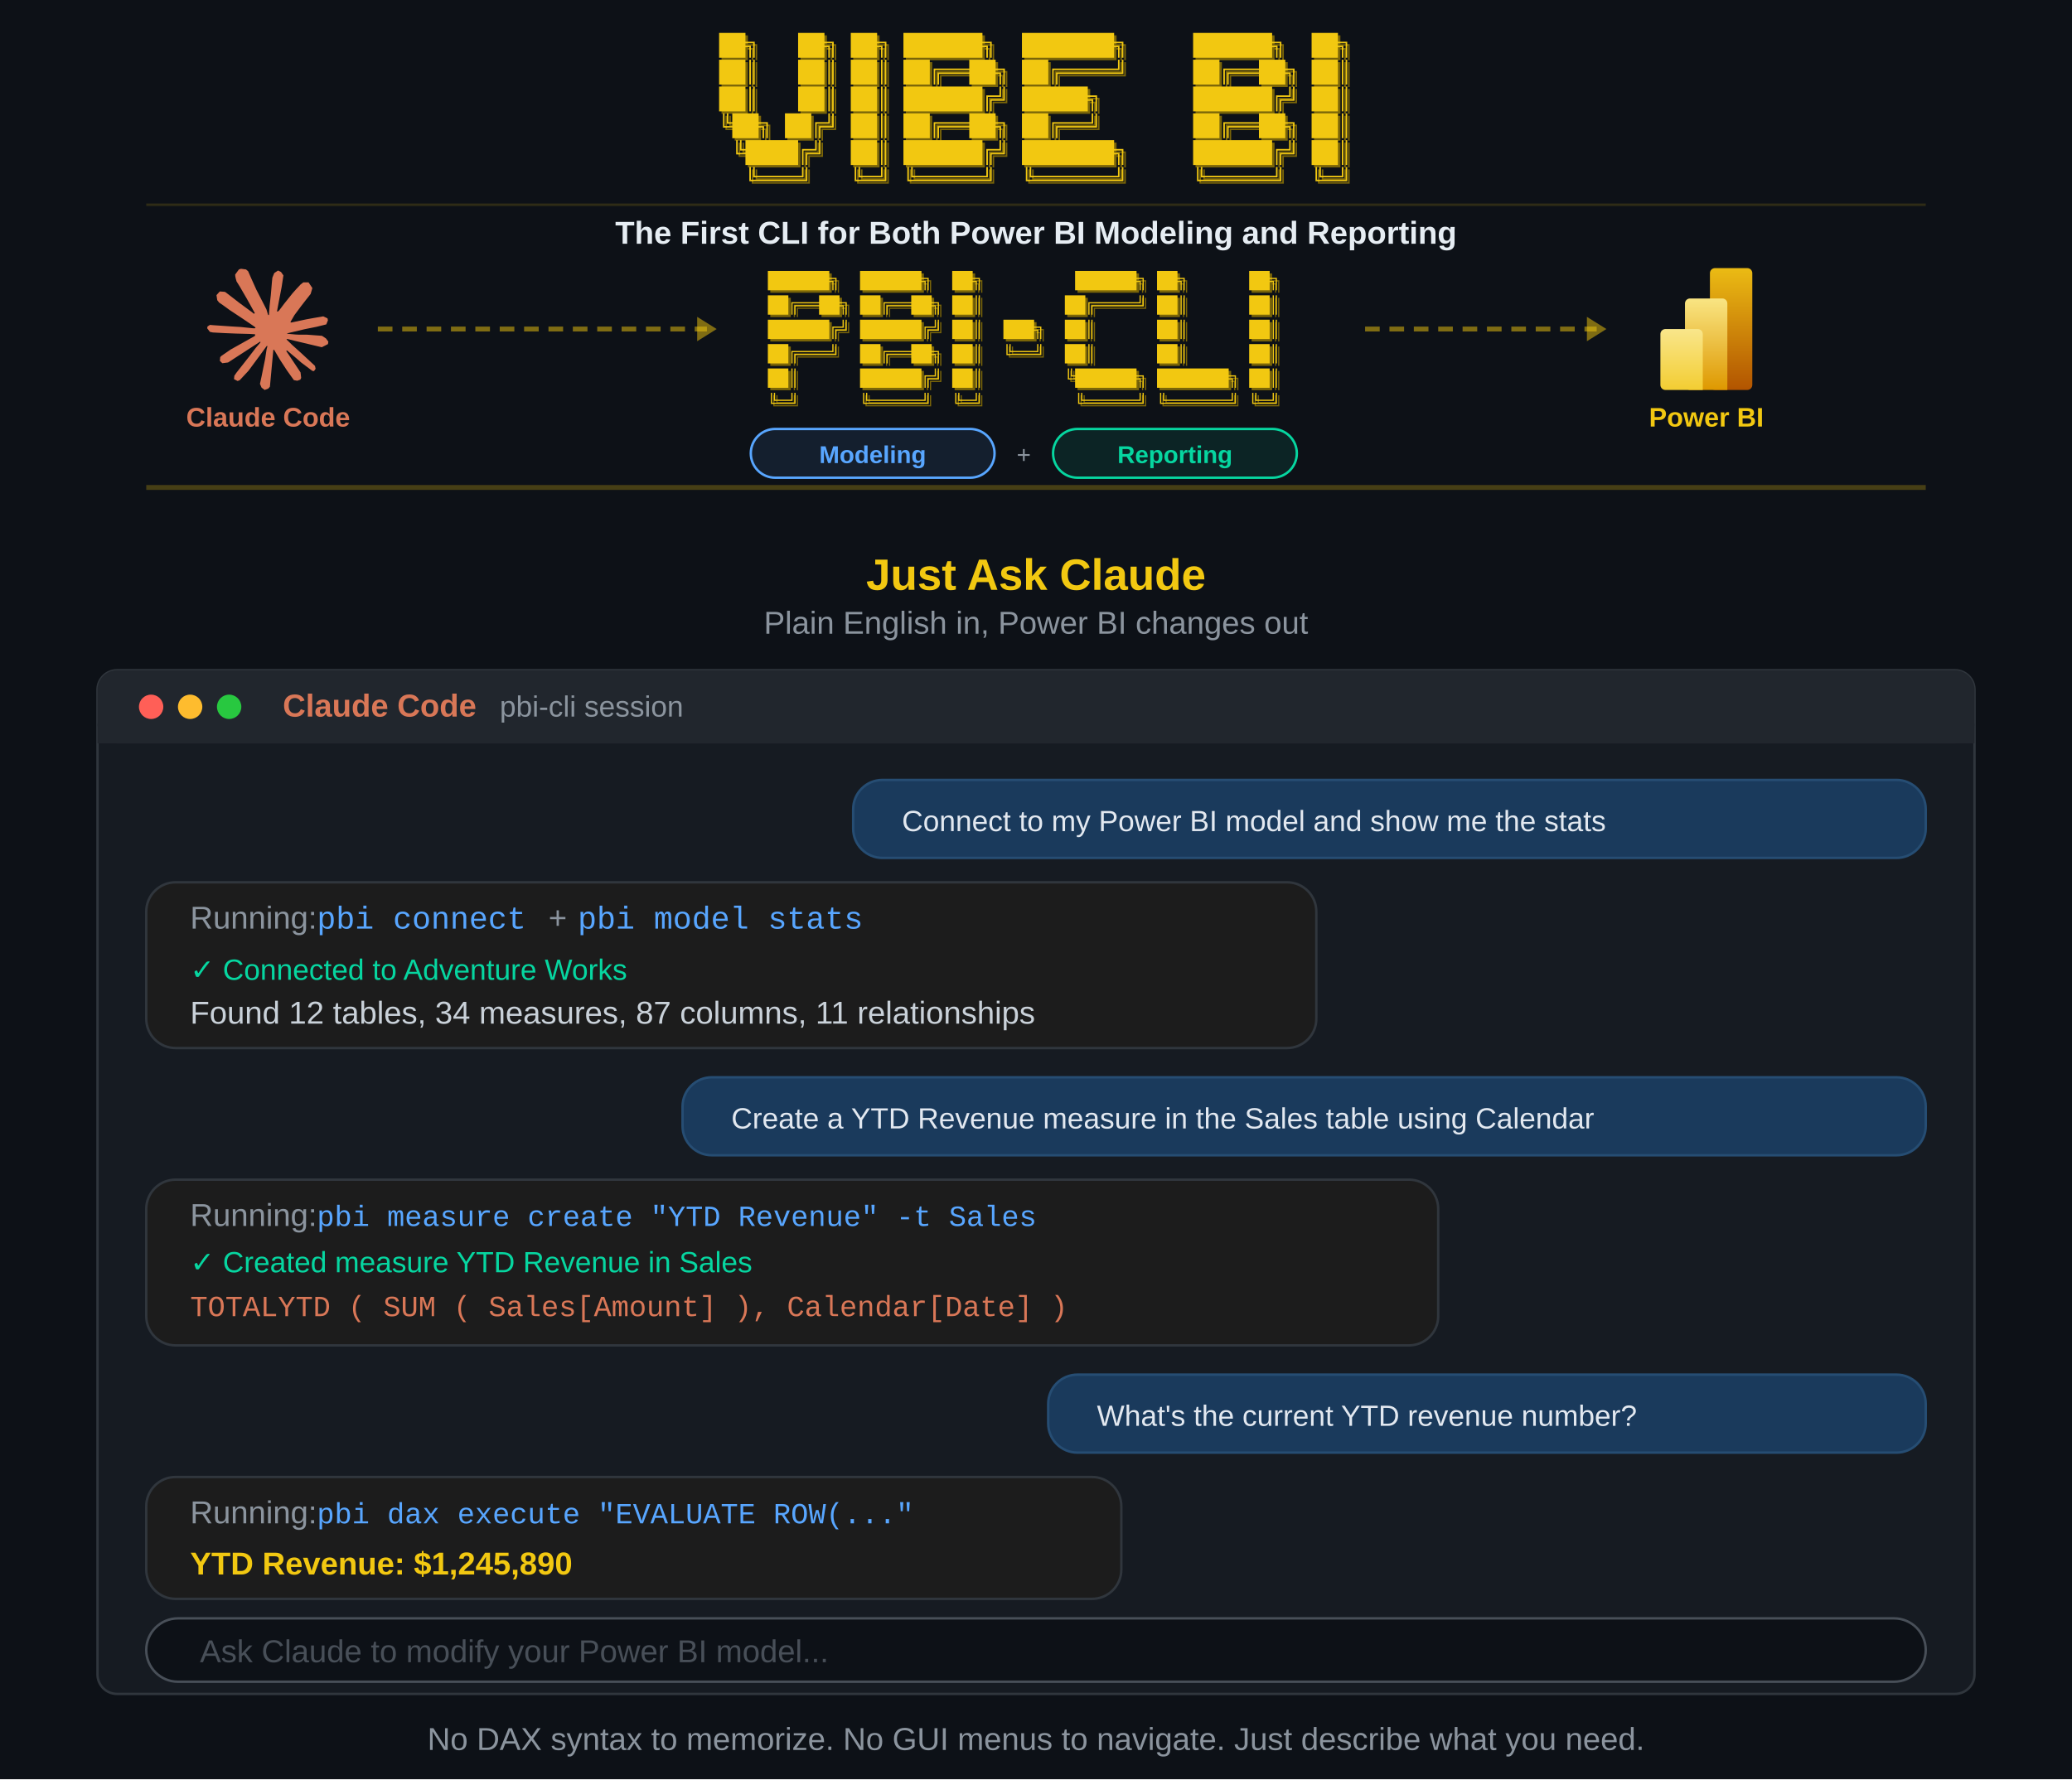
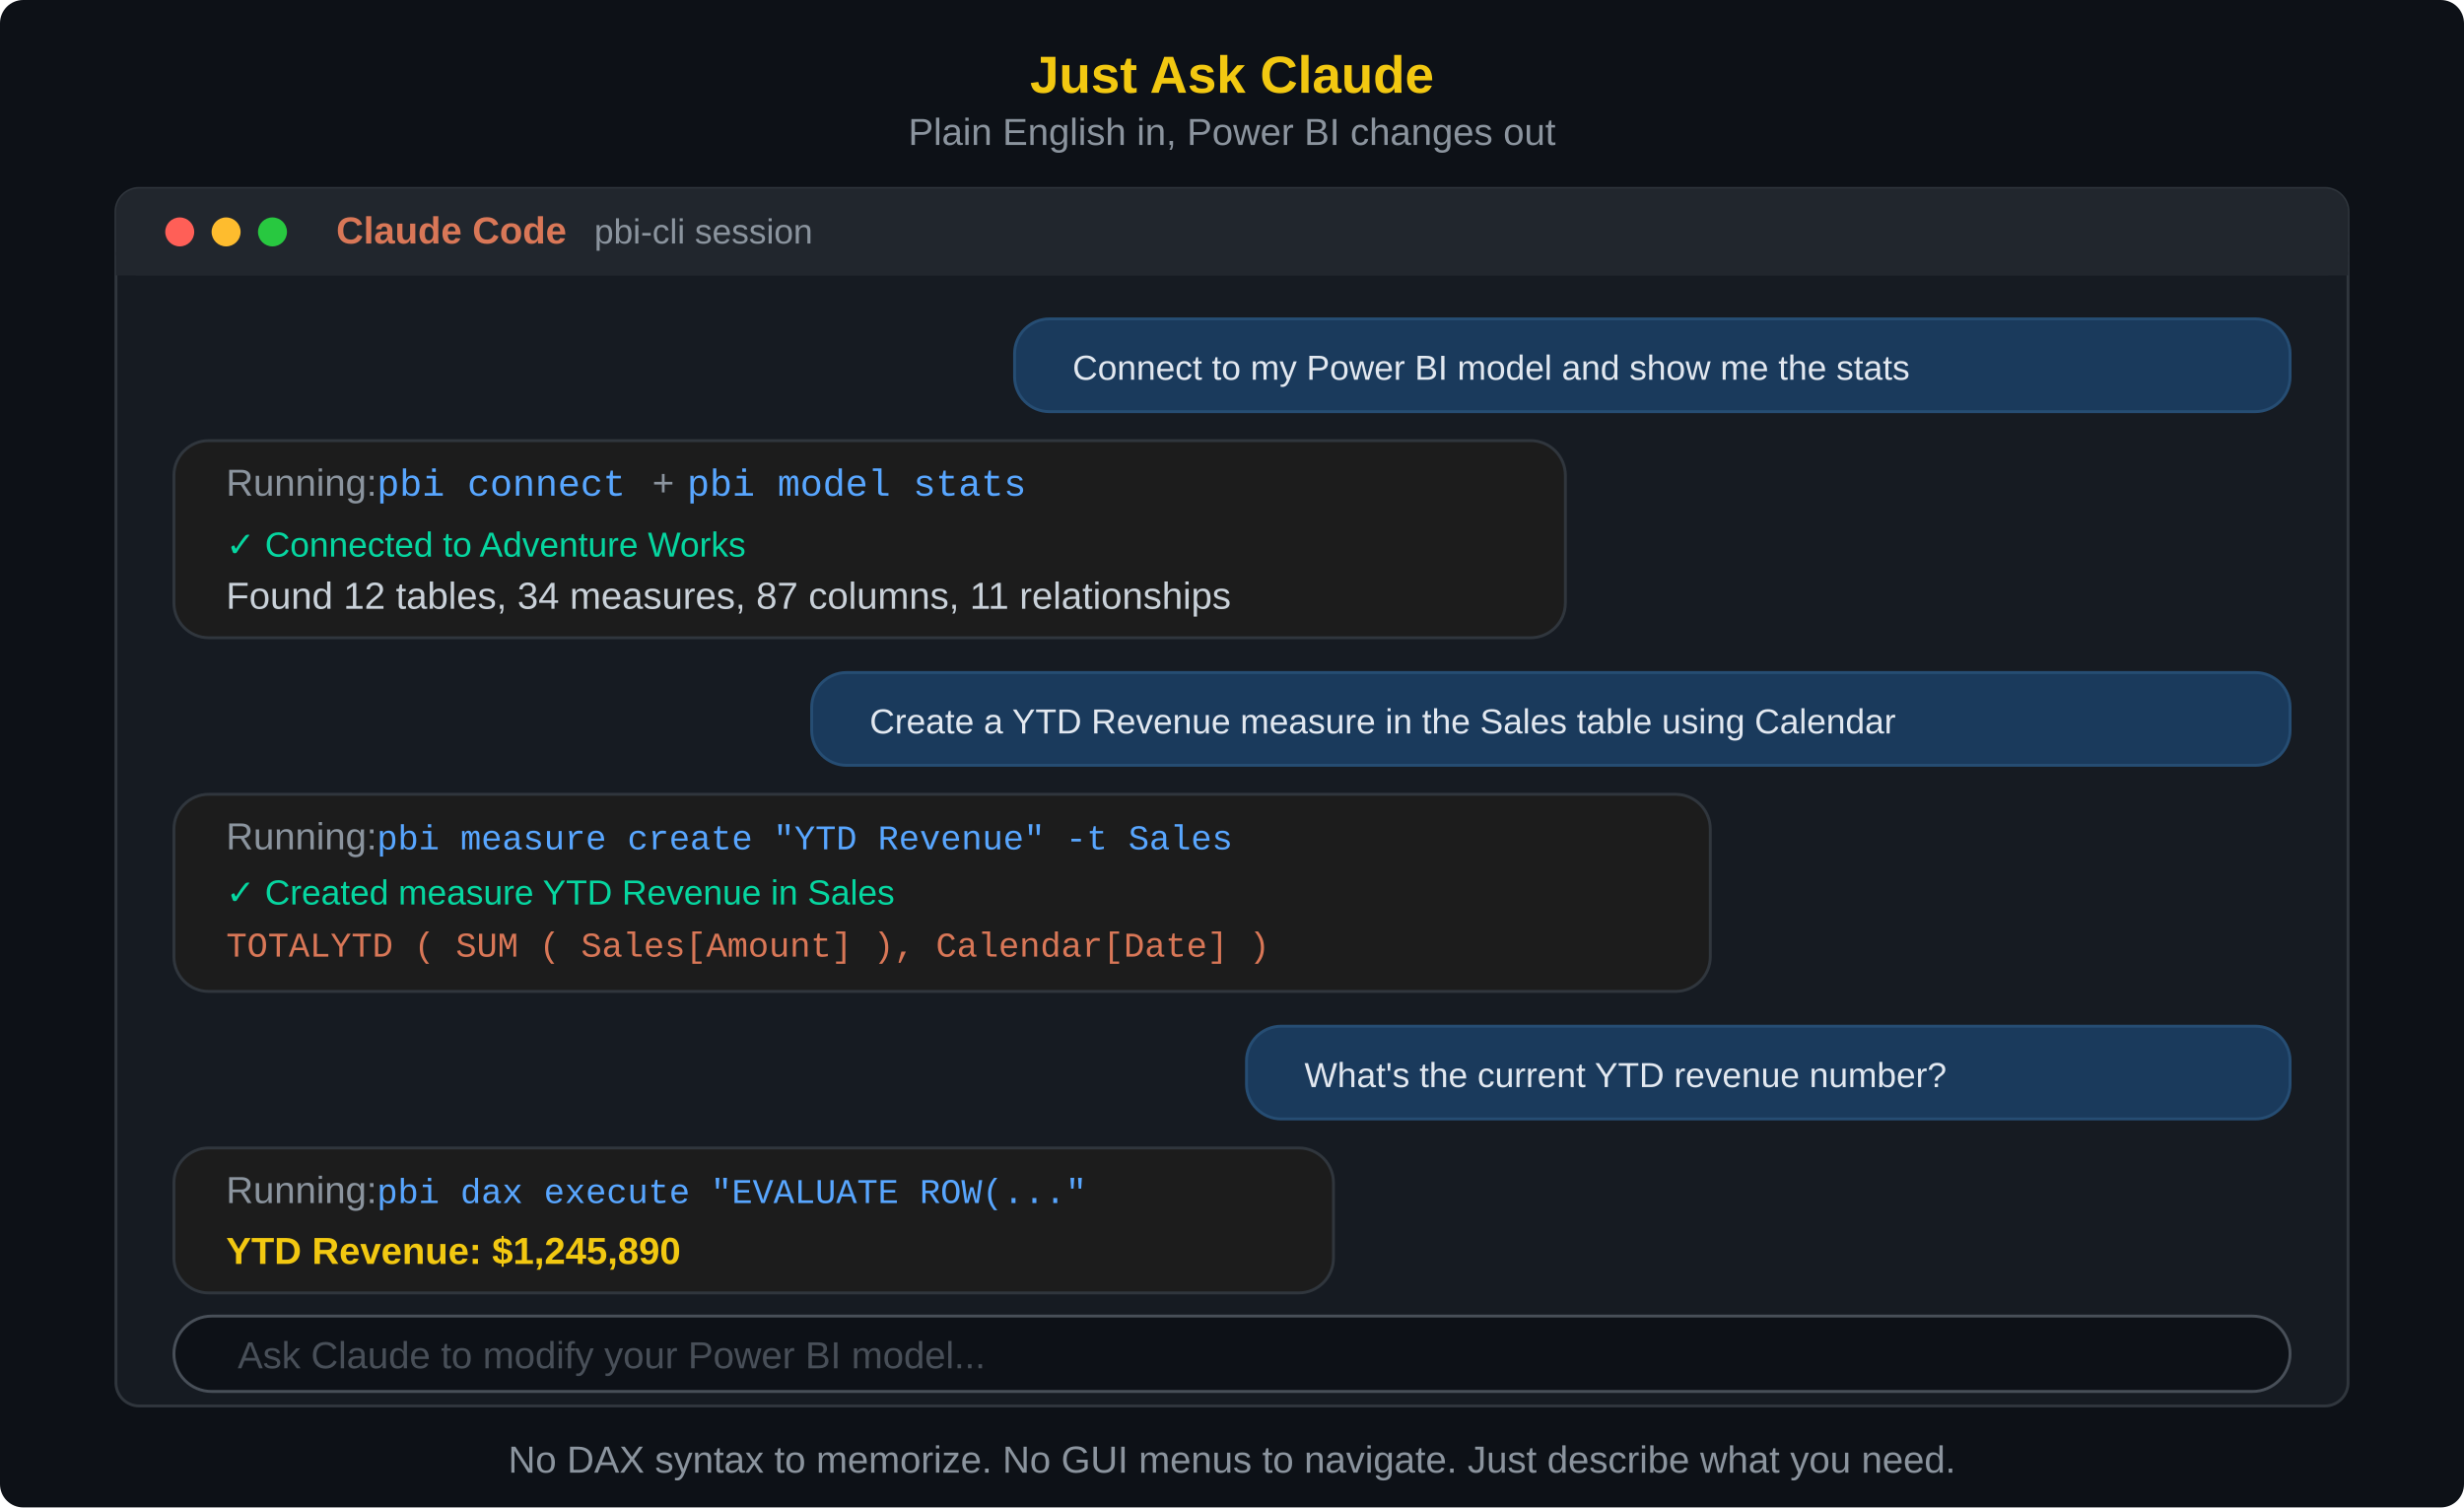
- <svg xmlns="http://www.w3.org/2000/svg" width="850" height="730" viewBox="0 0 850 730">
-   <defs>
-     <linearGradient id="hdr-bar1" x1="50%" y1="0%" x2="50%" y2="100%">
-       <stop offset="0%" stop-color="#EBBB14" />
-       <stop offset="100%" stop-color="#B25400" />
-     </linearGradient>
-     <linearGradient id="hdr-bar2" x1="50%" y1="0%" x2="50%" y2="100%">
-       <stop offset="0%" stop-color="#F9E583" />
-       <stop offset="100%" stop-color="#DE9800" />
-     </linearGradient>
-     <linearGradient id="hdr-bar3" x1="50%" y1="0%" x2="50%" y2="100%">
-       <stop offset="0%" stop-color="#F9E68B" />
-       <stop offset="100%" stop-color="#F3CD32" />
-     </linearGradient>
-     <linearGradient id="pbi-lg1" x1="50%" y1="0%" x2="50%" y2="100%">
-       <stop offset="0%" stop-color="#EBBB14" />
-       <stop offset="100%" stop-color="#B25400" />
-     </linearGradient>
-     <linearGradient id="pbi-lg2" x1="50%" y1="0%" x2="50%" y2="100%">
-       <stop offset="0%" stop-color="#F9E583" />
-       <stop offset="100%" stop-color="#DE9800" />
-     </linearGradient>
-     <linearGradient id="pbi-lg5" x1="50%" y1="0%" x2="50%" y2="100%">
-       <stop offset="0%" stop-color="#F9E68B" />
-       <stop offset="100%" stop-color="#F3CD32" />
-     </linearGradient>
-   </defs>
-   <rect width="100%" height="100%" fill="#0d1117" />
-   <text font-family="'Courier New', Courier, monospace" font-size="9" fill="#7A6508" xml:space="preserve">
-     <tspan x="296" y="22">██╗   ██╗ ██╗ ██████╗  ███████╗     ██████╗  ██╗</tspan>
-     <tspan x="296" y="33">██║   ██║ ██║ ██╔══██╗ ██╔════╝     ██╔══██╗ ██║</tspan>
-     <tspan x="296" y="44">██║   ██║ ██║ ██████╔╝ █████╗       ██████╔╝ ██║</tspan>
-     <tspan x="296" y="55">╚██╗ ██╔╝ ██║ ██╔══██╗ ██╔══╝       ██╔══██╗ ██║</tspan>
-     <tspan x="296" y="66"> ╚████╔╝  ██║ ██████╔╝ ███████╗     ██████╔╝ ██║</tspan>
-     <tspan x="296" y="77">  ╚═══╝   ╚═╝ ╚═════╝  ╚══════╝     ╚═════╝  ╚═╝</tspan>
-   </text>
-   <text font-family="'Courier New', Courier, monospace" font-size="9" fill="#F2C811" xml:space="preserve">
-     <tspan x="295" y="21">██╗   ██╗ ██╗ ██████╗  ███████╗     ██████╗  ██╗</tspan>
-     <tspan x="295" y="32">██║   ██║ ██║ ██╔══██╗ ██╔════╝     ██╔══██╗ ██║</tspan>
-     <tspan x="295" y="43">██║   ██║ ██║ ██████╔╝ █████╗       ██████╔╝ ██║</tspan>
-     <tspan x="295" y="54">╚██╗ ██╔╝ ██║ ██╔══██╗ ██╔══╝       ██╔══██╗ ██║</tspan>
-     <tspan x="295" y="65"> ╚████╔╝  ██║ ██████╔╝ ███████╗     ██████╔╝ ██║</tspan>
-     <tspan x="295" y="76">  ╚═══╝   ╚═╝ ╚═════╝  ╚══════╝     ╚═════╝  ╚═╝</tspan>
-   </text>
-   <line x1="60" y1="84" x2="790" y2="84" stroke="#F2C811" stroke-opacity="0.15" stroke-width="1" />
-   <text x="425" y="100" font-family="'Segoe UI', Arial, sans-serif" font-size="13" fill="#e6edf3" text-anchor="middle" font-weight="600">The First CLI for Both Power BI Modeling and Reporting</text>
-   <svg x="85" y="110" width="50" height="50" viewBox="0 0 1200 1200">
-     <path fill="#d97757" d="M 233.96 800.215 L 468.644 668.537 L 472.591 657.101 L 468.644 650.738 L 457.208 650.738 L 417.987 648.322 L 283.893 644.698 L 167.597 639.866 L 54.926 633.826 L 26.577 627.785 L 3.3e-05 592.752 L 2.738 575.275 L 26.577 559.248 L 60.725 562.228 L 136.188 567.383 L 249.423 575.195 L 331.57 580.027 L 453.262 592.671 L 472.591 592.671 L 475.329 584.859 L 468.725 580.027 L 463.571 575.195 L 346.389 495.785 L 219.544 411.866 L 153.101 363.544 L 117.181 339.06 L 99.06 316.107 L 91.248 266.014 L 123.866 230.094 L 167.678 233.074 L 178.873 236.054 L 223.248 270.201 L 318.04 343.57 L 441.826 434.738 L 459.946 449.799 L 467.195 444.644 L 468.081 441.02 L 459.946 427.409 L 392.617 305.718 L 320.779 181.933 L 288.805 130.631 L 280.349 99.866 C 277.369 87.221 275.195 76.591 275.195 63.624 L 312.322 13.208 L 332.859 6.604 L 382.389 13.208 L 403.248 31.329 L 434.014 101.718 L 483.866 212.537 L 561.181 363.221 L 583.812 407.919 L 595.893 449.315 L 600.403 461.96 L 608.215 461.96 L 608.215 454.712 L 614.577 369.826 L 626.336 265.611 L 637.772 131.517 L 641.718 93.745 L 660.403 48.483 L 697.53 24 L 726.524 37.852 L 750.363 72 L 747.06 94.067 L 732.886 186.201 L 705.101 330.524 L 686.98 427.168 L 697.53 427.168 L 709.611 415.087 L 758.497 350.175 L 840.644 247.49 L 876.886 206.738 L 919.168 161.718 L 946.309 140.295 L 997.611 140.295 L 1035.383 196.43 L 1018.47 254.416 L 965.638 321.423 L 921.826 378.202 L 859.007 462.765 L 819.785 530.416 L 823.409 535.812 L 832.752 534.926 L 974.658 504.725 L 1051.329 490.873 L 1142.819 475.168 L 1184.215 494.497 L 1188.725 514.148 L 1172.456 554.336 L 1074.604 578.497 L 959.839 601.45 L 788.94 641.879 L 786.846 643.409 L 789.262 646.389 L 866.255 653.638 L 899.195 655.409 L 979.812 655.409 L 1129.933 666.604 L 1169.154 692.537 L 1192.671 724.269 L 1188.725 748.43 L 1128.322 779.195 L 1046.819 759.866 L 856.591 714.604 L 791.356 698.336 L 782.336 698.336 L 782.336 703.732 L 836.698 756.886 L 936.322 846.846 L 1061.074 962.819 L 1067.436 991.49 L 1051.409 1014.121 L 1034.497 1011.705 L 924.886 929.235 L 882.604 892.108 L 786.846 811.49 L 780.483 811.49 L 780.483 819.946 L 802.55 852.242 L 919.087 1027.409 L 925.128 1081.128 L 916.671 1098.604 L 886.47 1109.154 L 853.289 1103.114 L 785.074 1007.356 L 714.685 899.517 L 657.906 802.872 L 650.98 806.819 L 617.477 1167.705 L 601.772 1186.148 L 565.53 1200 L 535.329 1177.047 L 519.302 1139.92 L 535.329 1066.551 L 554.658 970.792 L 570.362 894.685 L 584.537 800.134 L 592.993 768.725 L 592.43 766.631 L 585.503 767.517 L 514.228 865.369 L 405.826 1011.866 L 320.054 1103.678 L 299.517 1111.812 L 263.92 1093.369 L 267.221 1060.43 L 287.114 1031.114 L 405.826 880.107 L 477.423 786.524 L 523.651 732.483 L 523.329 724.671 L 520.591 724.671 L 205.289 929.396 L 149.154 936.644 L 124.993 914.014 L 127.973 876.886 L 139.409 864.805 L 234.201 799.57 L 233.879 799.893 Z" />
-   </svg>
-   <text x="110" y="175" font-family="'Segoe UI', Arial, sans-serif" font-size="11" fill="#d97757" text-anchor="middle" font-weight="600">Claude Code</text>
-   <line x1="155" y1="135" x2="290" y2="135" stroke="#F2C811" stroke-width="2" stroke-dasharray="6,4" stroke-opacity="0.5" />
-   <polygon points="294,135 286,130 286,140" fill="#F2C811" fill-opacity="0.5" />
-   <text font-family="'Courier New', Courier, monospace" font-size="7" fill="#7A6508" xml:space="preserve">
-     <tspan x="316" y="118">██████╗  ██████╗  ██╗         ██████╗ ██╗      ██╗</tspan>
-     <tspan x="316" y="128">██╔══██╗ ██╔══██╗ ██║        ██╔════╝ ██║      ██║</tspan>
-     <tspan x="316" y="138">██████╔╝ ██████╔╝ ██║  ███╗  ██║      ██║      ██║</tspan>
-     <tspan x="316" y="148">██╔═══╝  ██╔══██╗ ██║  ╚══╝  ██║      ██║      ██║</tspan>
-     <tspan x="316" y="158">██║      ██████╔╝ ██║        ╚██████╗ ███████╗ ██║</tspan>
-     <tspan x="316" y="168">╚═╝      ╚═════╝  ╚═╝         ╚═════╝ ╚══════╝ ╚═╝</tspan>
-   </text>
-   <text font-family="'Courier New', Courier, monospace" font-size="7" fill="#F2C811" xml:space="preserve">
-     <tspan x="315" y="117">██████╗  ██████╗  ██╗         ██████╗ ██╗      ██╗</tspan>
-     <tspan x="315" y="127">██╔══██╗ ██╔══██╗ ██║        ██╔════╝ ██║      ██║</tspan>
-     <tspan x="315" y="137">██████╔╝ ██████╔╝ ██║  ███╗  ██║      ██║      ██║</tspan>
-     <tspan x="315" y="147">██╔═══╝  ██╔══██╗ ██║  ╚══╝  ██║      ██║      ██║</tspan>
-     <tspan x="315" y="157">██║      ██████╔╝ ██║        ╚██████╗ ███████╗ ██║</tspan>
-     <tspan x="315" y="167">╚═╝      ╚═════╝  ╚═╝         ╚═════╝ ╚══════╝ ╚═╝</tspan>
-   </text>
-   <line x1="560" y1="135" x2="655" y2="135" stroke="#F2C811" stroke-width="2" stroke-dasharray="6,4" stroke-opacity="0.5" />
-   <polygon points="659,135 651,130 651,140" fill="#F2C811" fill-opacity="0.5" />
-   <svg x="675" y="110" width="50" height="50" viewBox="0 0 630 630">
-     <g transform="translate(77.5, 0)">
-       <rect fill="url(#pbi-lg1)" x="256" y="0" width="219" height="630" rx="26" />
-       <path fill="url(#pbi-lg2)" d="M346,604 L346,630 L320,630 L153,630 C138.64,630 127,618.36 127,604 L127,183 C127,168.64 138.64,157 153,157 L320,157 C334.36,157 346,168.64 346,183 L346,604 Z" />
-       <path fill="url(#pbi-lg5)" d="M219,604 L219,630 L193,630 L26,630 C11.64,630 0,618.36 0,604 L0,341 C0,326.64 11.64,315 26,315 L193,315 C207.36,315 219,326.64 219,341 L219,604 Z" />
-     </g>
-   </svg>
-   <text x="700" y="175" font-family="'Segoe UI', Arial, sans-serif" font-size="11" fill="#F2C811" text-anchor="middle" font-weight="600">Power BI</text>
-   <rect x="308" y="176" width="100" height="20" rx="10" fill="#58a6ff" fill-opacity="0.1" stroke="#58a6ff" stroke-width="1" />
-   <text x="358" y="190" font-family="'Segoe UI', Arial, sans-serif" font-size="10" fill="#58a6ff" text-anchor="middle" font-weight="600">Modeling</text>
-   <text x="420" y="190" font-family="'Segoe UI', Arial, sans-serif" font-size="10" fill="#8b949e" text-anchor="middle">+</text>
-   <rect x="432" y="176" width="100" height="20" rx="10" fill="#06d6a0" fill-opacity="0.1" stroke="#06d6a0" stroke-width="1" />
-   <text x="482" y="190" font-family="'Segoe UI', Arial, sans-serif" font-size="10" fill="#06d6a0" text-anchor="middle" font-weight="600">Reporting</text>
-   <line x1="60" y1="200" x2="790" y2="200" stroke="#F2C811" stroke-opacity="0.25" stroke-width="2" />
-   <g transform="translate(0, 210)">
-     <text x="425" y="32" font-family="'Segoe UI', Arial, sans-serif" font-size="18" fill="#F2C811" text-anchor="middle" font-weight="bold">Just Ask Claude</text>
-     <text x="425" y="50" font-family="'Segoe UI', Arial, sans-serif" font-size="13" fill="#8b949e" text-anchor="middle">Plain English in, Power BI changes out</text>
-     <rect x="40" y="65" width="770" height="420" rx="8" fill="#161b22" stroke="#30363d" stroke-width="1" />
-     <rect x="40" y="65" width="770" height="30" rx="8" fill="#21262d" />
-     <rect x="40" y="87" width="770" height="8" fill="#21262d" />
-     <circle cx="62" cy="80" r="5" fill="#ff5f57" />
-     <circle cx="78" cy="80" r="5" fill="#febc2e" />
-     <circle cx="94" cy="80" r="5" fill="#28c840" />
-     <text x="116" y="84" font-family="'Segoe UI', Arial, sans-serif" font-size="13" fill="#d97757" font-weight="bold">Claude Code</text>
-     <text x="205" y="84" font-family="'Segoe UI', Arial, sans-serif" font-size="12" fill="#8b949e">pbi-cli session</text>
-     <rect x="350" y="110" width="440" height="32" rx="12" fill="#1a3a5c" stroke="#264d73" stroke-width="1" />
-     <text x="370" y="131" font-family="'Segoe UI', Arial, sans-serif" font-size="12" fill="#e2e8f0">Connect to my Power BI model and show me the stats</text>
-     <rect x="60" y="152" width="480" height="68" rx="12" fill="#1c1c1c" stroke="#30363d" stroke-width="1" />
-     <text x="78" y="171" font-family="'Segoe UI', Arial, sans-serif" font-size="13" fill="#8b949e">Running:</text>
-     <text x="130" y="171" font-family="'Courier New', Courier, monospace" font-size="13" fill="#58a6ff">pbi connect</text>
-     <text x="225" y="171" font-family="'Segoe UI', Arial, sans-serif" font-size="13" fill="#8b949e">+</text>
-     <text x="237" y="171" font-family="'Courier New', Courier, monospace" font-size="13" fill="#58a6ff">pbi model stats</text>
-     <text x="78" y="192" font-family="'Segoe UI', Arial, sans-serif" font-size="12" fill="#06d6a0">✓ Connected to Adventure Works</text>
-     <text x="78" y="210" font-family="'Segoe UI', Arial, sans-serif" font-size="13" fill="#c9d1d9">Found 12 tables, 34 measures, 87 columns, 11 relationships</text>
-     <rect x="280" y="232" width="510" height="32" rx="12" fill="#1a3a5c" stroke="#264d73" stroke-width="1" />
-     <text x="300" y="253" font-family="'Segoe UI', Arial, sans-serif" font-size="12" fill="#e2e8f0">Create a YTD Revenue measure in the Sales table using Calendar</text>
-     <rect x="60" y="274" width="530" height="68" rx="12" fill="#1c1c1c" stroke="#30363d" stroke-width="1" />
-     <text x="78" y="293" font-family="'Segoe UI', Arial, sans-serif" font-size="13" fill="#8b949e">Running:</text>
-     <text x="130" y="293" font-family="'Courier New', Courier, monospace" font-size="12" fill="#58a6ff">pbi measure create "YTD Revenue" -t Sales</text>
-     <text x="78" y="312" font-family="'Segoe UI', Arial, sans-serif" font-size="12" fill="#06d6a0">✓ Created measure YTD Revenue in Sales</text>
-     <text x="78" y="330" font-family="'Courier New', Courier, monospace" font-size="12" fill="#d97757">TOTALYTD ( SUM ( Sales[Amount] ), Calendar[Date] )</text>
-     <rect x="430" y="354" width="360" height="32" rx="12" fill="#1a3a5c" stroke="#264d73" stroke-width="1" />
-     <text x="450" y="375" font-family="'Segoe UI', Arial, sans-serif" font-size="12" fill="#e2e8f0">What's the current YTD revenue number?</text>
-     <rect x="60" y="396" width="400" height="50" rx="12" fill="#1c1c1c" stroke="#30363d" stroke-width="1" />
-     <text x="78" y="415" font-family="'Segoe UI', Arial, sans-serif" font-size="13" fill="#8b949e">Running:</text>
-     <text x="130" y="415" font-family="'Courier New', Courier, monospace" font-size="12" fill="#58a6ff">pbi dax execute "EVALUATE ROW(..."</text>
-     <text x="78" y="436" font-family="'Segoe UI', Arial, sans-serif" font-size="13" fill="#F2C811" font-weight="bold">YTD Revenue: $1,245,890</text>
-     <rect x="60" y="454" width="730" height="26" rx="13" fill="#0d1117" stroke="#484f58" stroke-width="1" />
-     <text x="82" y="472" font-family="'Segoe UI', Arial, sans-serif" font-size="13" fill="#484f58">Ask Claude to modify your Power BI model...</text>
-     <text x="425" y="508" font-family="'Segoe UI', Arial, sans-serif" font-size="13" fill="#8b949e" text-anchor="middle">No DAX syntax to memorize. No GUI menus to navigate. Just describe what you need.</text>
-   </g>
+ <svg xmlns="http://www.w3.org/2000/svg" width="850" height="520" viewBox="0 0 850 520">
+   <rect width="100%" height="100%" fill="#0d1117" rx="8" />
+   <text x="425" y="32" font-family="'Segoe UI', Arial, sans-serif" font-size="18" fill="#F2C811" text-anchor="middle" font-weight="bold">Just Ask Claude</text>
+   <text x="425" y="50" font-family="'Segoe UI', Arial, sans-serif" font-size="13" fill="#8b949e" text-anchor="middle">Plain English in, Power BI changes out</text>
+   <rect x="40" y="65" width="770" height="420" rx="8" fill="#161b22" stroke="#30363d" stroke-width="1" />
+   <rect x="40" y="65" width="770" height="30" rx="8" fill="#21262d" />
+   <rect x="40" y="87" width="770" height="8" fill="#21262d" />
+   <circle cx="62" cy="80" r="5" fill="#ff5f57" />
+   <circle cx="78" cy="80" r="5" fill="#febc2e" />
+   <circle cx="94" cy="80" r="5" fill="#28c840" />
+   <text x="116" y="84" font-family="'Segoe UI', Arial, sans-serif" font-size="13" fill="#d97757" font-weight="bold">Claude Code</text>
+   <text x="205" y="84" font-family="'Segoe UI', Arial, sans-serif" font-size="12" fill="#8b949e">pbi-cli session</text>
+   <rect x="350" y="110" width="440" height="32" rx="12" fill="#1a3a5c" stroke="#264d73" stroke-width="1" />
+   <text x="370" y="131" font-family="'Segoe UI', Arial, sans-serif" font-size="12" fill="#e2e8f0">Connect to my Power BI model and show me the stats</text>
+   <rect x="60" y="152" width="480" height="68" rx="12" fill="#1c1c1c" stroke="#30363d" stroke-width="1" />
+   <text x="78" y="171" font-family="'Segoe UI', Arial, sans-serif" font-size="13" fill="#8b949e">Running:</text>
+   <text x="130" y="171" font-family="'Courier New', Courier, monospace" font-size="13" fill="#58a6ff">pbi connect</text>
+   <text x="225" y="171" font-family="'Segoe UI', Arial, sans-serif" font-size="13" fill="#8b949e">+</text>
+   <text x="237" y="171" font-family="'Courier New', Courier, monospace" font-size="13" fill="#58a6ff">pbi model stats</text>
+   <text x="78" y="192" font-family="'Segoe UI', Arial, sans-serif" font-size="12" fill="#06d6a0">✓ Connected to Adventure Works</text>
+   <text x="78" y="210" font-family="'Segoe UI', Arial, sans-serif" font-size="13" fill="#c9d1d9">Found 12 tables, 34 measures, 87 columns, 11 relationships</text>
+   <rect x="280" y="232" width="510" height="32" rx="12" fill="#1a3a5c" stroke="#264d73" stroke-width="1" />
+   <text x="300" y="253" font-family="'Segoe UI', Arial, sans-serif" font-size="12" fill="#e2e8f0">Create a YTD Revenue measure in the Sales table using Calendar</text>
+   <rect x="60" y="274" width="530" height="68" rx="12" fill="#1c1c1c" stroke="#30363d" stroke-width="1" />
+   <text x="78" y="293" font-family="'Segoe UI', Arial, sans-serif" font-size="13" fill="#8b949e">Running:</text>
+   <text x="130" y="293" font-family="'Courier New', Courier, monospace" font-size="12" fill="#58a6ff">pbi measure create "YTD Revenue" -t Sales</text>
+   <text x="78" y="312" font-family="'Segoe UI', Arial, sans-serif" font-size="12" fill="#06d6a0">✓ Created measure YTD Revenue in Sales</text>
+   <text x="78" y="330" font-family="'Courier New', Courier, monospace" font-size="12" fill="#d97757">TOTALYTD ( SUM ( Sales[Amount] ), Calendar[Date] )</text>
+   <rect x="430" y="354" width="360" height="32" rx="12" fill="#1a3a5c" stroke="#264d73" stroke-width="1" />
+   <text x="450" y="375" font-family="'Segoe UI', Arial, sans-serif" font-size="12" fill="#e2e8f0">What's the current YTD revenue number?</text>
+   <rect x="60" y="396" width="400" height="50" rx="12" fill="#1c1c1c" stroke="#30363d" stroke-width="1" />
+   <text x="78" y="415" font-family="'Segoe UI', Arial, sans-serif" font-size="13" fill="#8b949e">Running:</text>
+   <text x="130" y="415" font-family="'Courier New', Courier, monospace" font-size="12" fill="#58a6ff">pbi dax execute "EVALUATE ROW(..."</text>
+   <text x="78" y="436" font-family="'Segoe UI', Arial, sans-serif" font-size="13" fill="#F2C811" font-weight="bold">YTD Revenue: $1,245,890</text>
+   <rect x="60" y="454" width="730" height="26" rx="13" fill="#0d1117" stroke="#484f58" stroke-width="1" />
+   <text x="82" y="472" font-family="'Segoe UI', Arial, sans-serif" font-size="13" fill="#484f58">Ask Claude to modify your Power BI model...</text>
+   <text x="425" y="508" font-family="'Segoe UI', Arial, sans-serif" font-size="13" fill="#8b949e" text-anchor="middle">No DAX syntax to memorize. No GUI menus to navigate. Just describe what you need.</text>
</svg>
